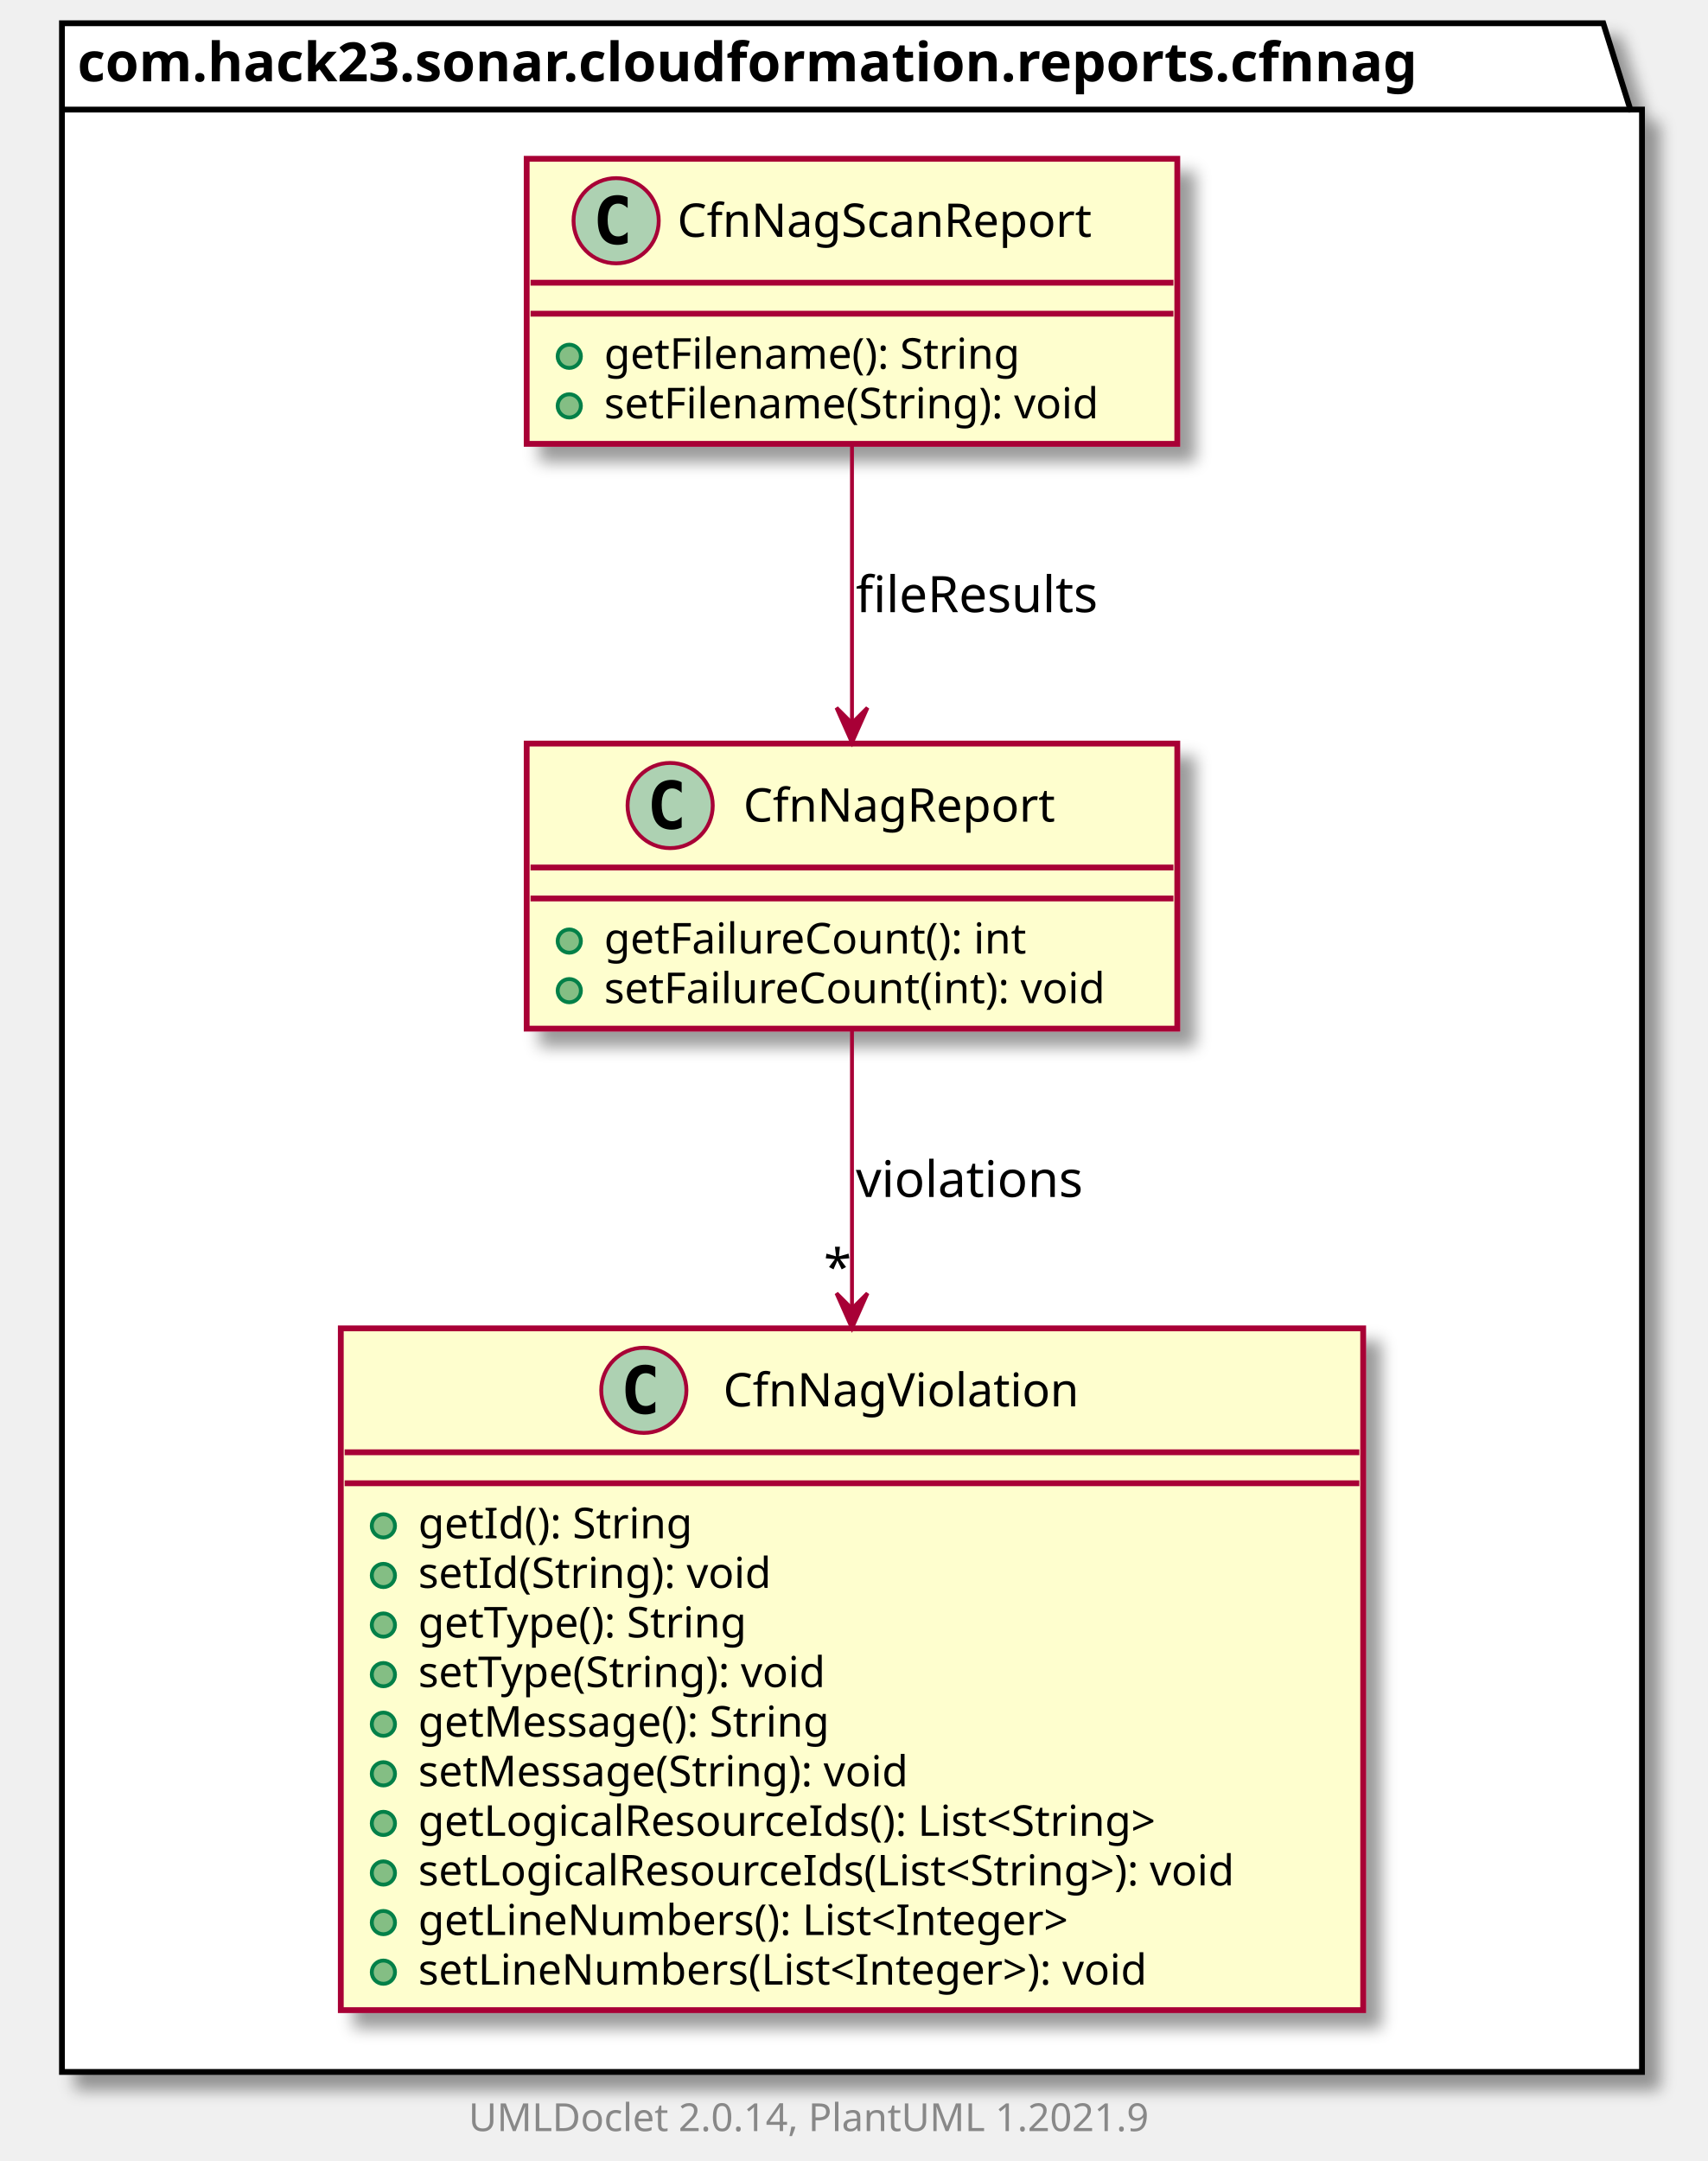
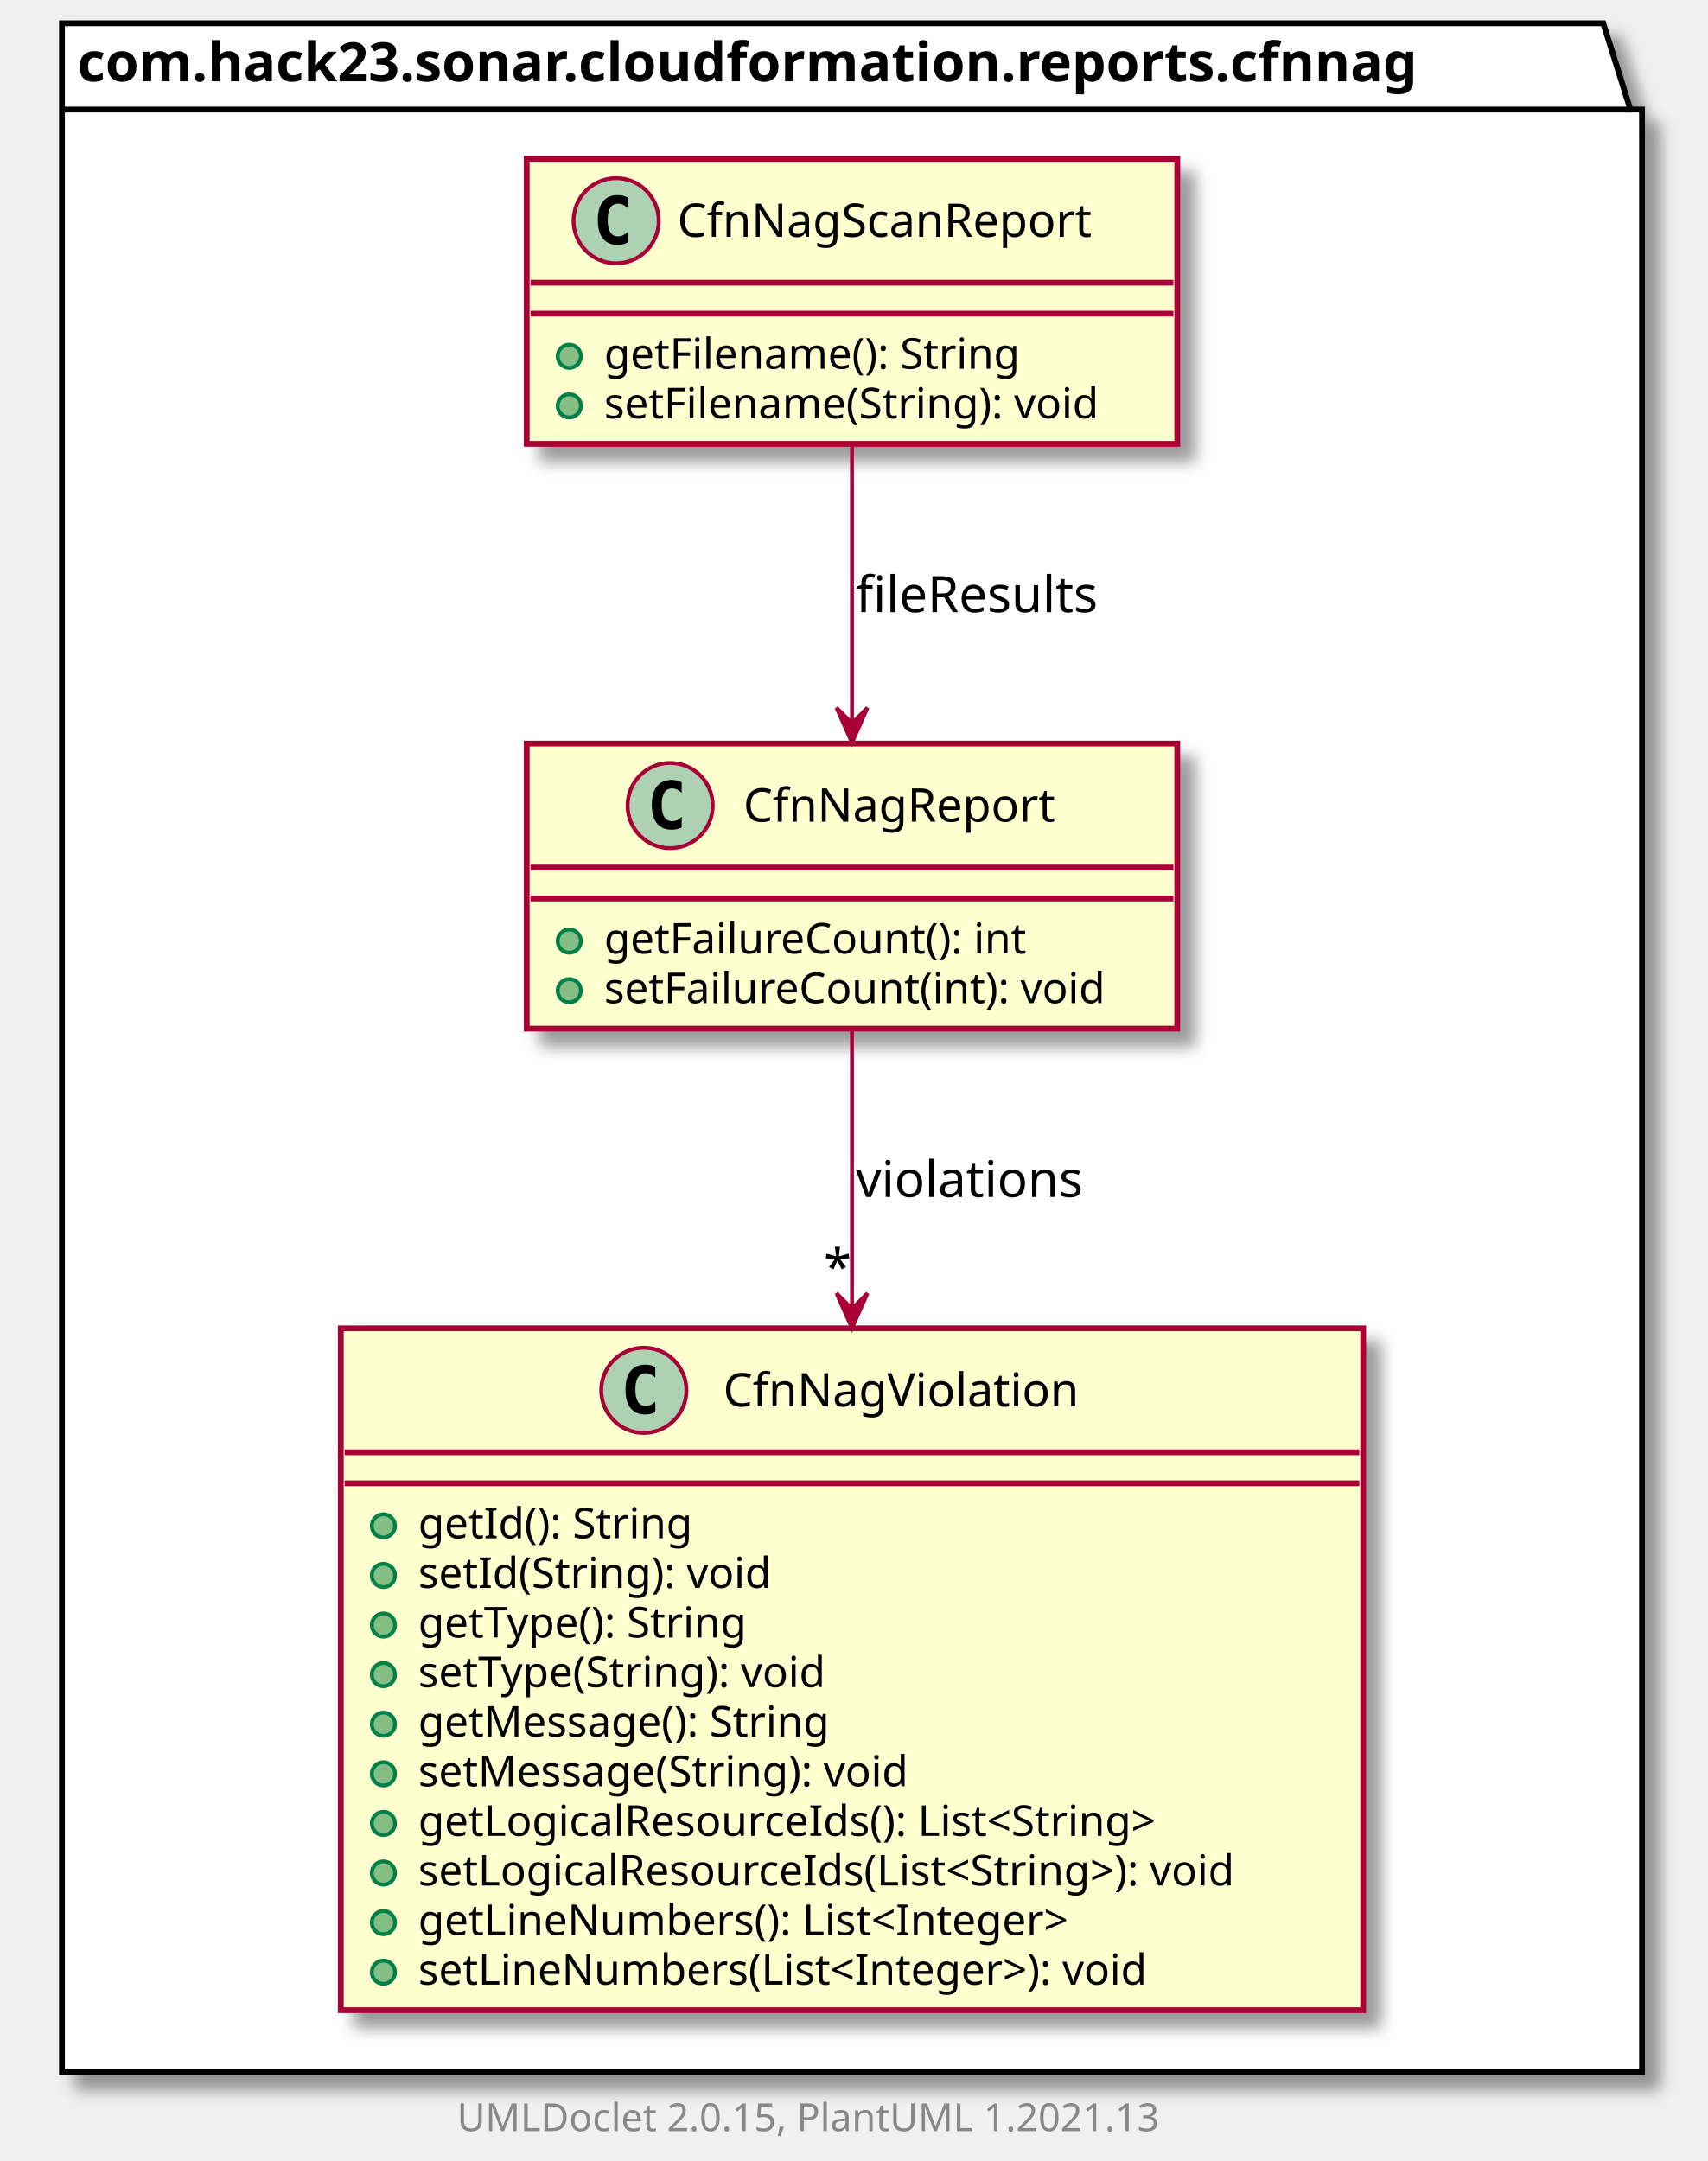
<svg xmlns="http://www.w3.org/2000/svg" xmlns:xlink="http://www.w3.org/1999/xlink" contentScriptType="application/ecmascript" contentStyleType="text/css" height="558px" preserveAspectRatio="none" style="width:441px;height:558px;background:#FFFFFF;" version="1.1" viewBox="0 0 441 558" width="441px" zoomAndPan="magnify">
  <defs>
-     <filter height="300%" id="fdd2ur3kdwqr0" width="300%" x="-1" y="-1">
+     <filter height="300%" id="f1m5ww3cr52xwq" width="300%" x="-1" y="-1">
      <feGaussianBlur result="blurOut" stdDeviation="2.0" />
      <feColorMatrix in="blurOut" result="blurOut2" type="matrix" values="0 0 0 0 0 0 0 0 0 0 0 0 0 0 0 0 0 0 .4 0" />
      <feOffset dx="4.0" dy="4.0" in="blurOut2" result="blurOut3" />
      <feBlend in="SourceGraphic" in2="blurOut3" mode="normal" />
    </filter>
  </defs>
  <g>
-     <polygon fill="#FFFFFF" filter="url(#fdd2ur3kdwqr0)" points="16,6,414,6,421,28.297,424,28.297,424,535,16,535,16,6" style="stroke:#000000;stroke-width:1.5;" />
+     <polygon fill="#FFFFFF" filter="url(#f1m5ww3cr52xwq)" points="16,6,414,6,421,28.297,424,28.297,424,535,16,535,16,6" style="stroke:#000000;stroke-width:1.5;" />
    <line style="stroke:#000000;stroke-width:1.5;" x1="16" x2="421" y1="28.297" y2="28.297" />
    <text fill="#000000" font-family="sans-serif" font-size="14" font-weight="bold" lengthAdjust="spacing" textLength="392" x="20" y="20.995">com.hack23.sonar.cloudformation.reports.cfnnag</text>
    <a href="CfnNagReport.html" target="_top" title="CfnNagReport.html" xlink:actuate="onRequest" xlink:href="CfnNagReport.html" xlink:show="new" xlink:title="CfnNagReport.html" xlink:type="simple">
-       <rect codeLine="3" fill="#FEFECE" filter="url(#fdd2ur3kdwqr0)" height="73.609" id="com.hack23.sonar.cloudformation.reports.cfnnag.CfnNagReport" style="stroke:#A80036;stroke-width:1.5;" width="168" x="136" y="192" />
+       <rect codeLine="3" fill="#FEFECE" filter="url(#f1m5ww3cr52xwq)" height="73.609" id="com.hack23.sonar.cloudformation.reports.cfnnag.CfnNagReport" style="stroke:#A80036;stroke-width:1.5;" width="168" x="136" y="192" />
      <ellipse cx="173.05" cy="208" fill="#ADD1B2" rx="11" ry="11" style="stroke:#A80036;stroke-width:1.0;" />
      <path d="M176.019,213.641 Q175.441,213.938 174.8,214.078 Q174.159,214.234 173.456,214.234 Q170.956,214.234 169.628,212.594 Q168.316,210.938 168.316,207.812 Q168.316,204.688 169.628,203.031 Q170.956,201.375 173.456,201.375 Q174.159,201.375 174.8,201.531 Q175.456,201.688 176.019,201.984 L176.019,204.703 Q175.394,204.125 174.8,203.859 Q174.206,203.578 173.581,203.578 Q172.238,203.578 171.55,204.656 Q170.863,205.719 170.863,207.812 Q170.863,209.906 171.55,210.984 Q172.238,212.047 173.581,212.047 Q174.206,212.047 174.8,211.781 Q175.394,211.5 176.019,210.922 L176.019,213.641 Z " fill="#000000" />
      <text fill="#000000" font-family="sans-serif" font-size="12" lengthAdjust="spacing" textLength="87" x="191.95" y="212.154">CfnNagReport</text>
      <line style="stroke:#A80036;stroke-width:1.5;" x1="137" x2="303" y1="224" y2="224" />
      <line style="stroke:#A80036;stroke-width:1.5;" x1="137" x2="303" y1="232" y2="232" />
      <ellipse cx="147" cy="243" fill="#84BE84" rx="3" ry="3" style="stroke:#038048;stroke-width:1.0;" />
      <text fill="#000000" font-family="sans-serif" font-size="11" lengthAdjust="spacing" textLength="119" x="156" y="246.21">getFailureCount(): int</text>
      <ellipse cx="147" cy="255.805" fill="#84BE84" rx="3" ry="3" style="stroke:#038048;stroke-width:1.0;" />
      <text fill="#000000" font-family="sans-serif" font-size="11" lengthAdjust="spacing" textLength="142" x="156" y="259.015">setFailureCount(int): void</text>
    </a>
    <a href="CfnNagViolation.html" target="_top" title="CfnNagViolation.html" xlink:actuate="onRequest" xlink:href="CfnNagViolation.html" xlink:show="new" xlink:title="CfnNagViolation.html" xlink:type="simple">
-       <rect codeLine="8" fill="#FEFECE" filter="url(#fdd2ur3kdwqr0)" height="176.047" id="com.hack23.sonar.cloudformation.reports.cfnnag.CfnNagViolation" style="stroke:#A80036;stroke-width:1.5;" width="264" x="88" y="343" />
+       <rect codeLine="8" fill="#FEFECE" filter="url(#f1m5ww3cr52xwq)" height="176.047" id="com.hack23.sonar.cloudformation.reports.cfnnag.CfnNagViolation" style="stroke:#A80036;stroke-width:1.5;" width="264" x="88" y="343" />
      <ellipse cx="166.25" cy="359" fill="#ADD1B2" rx="11" ry="11" style="stroke:#A80036;stroke-width:1.0;" />
      <path d="M169.219,364.641 Q168.641,364.938 168,365.078 Q167.359,365.234 166.656,365.234 Q164.156,365.234 162.828,363.594 Q161.516,361.938 161.516,358.812 Q161.516,355.688 162.828,354.031 Q164.156,352.375 166.656,352.375 Q167.359,352.375 168,352.531 Q168.656,352.688 169.219,352.984 L169.219,355.703 Q168.594,355.125 168,354.859 Q167.406,354.578 166.781,354.578 Q165.438,354.578 164.75,355.656 Q164.062,356.719 164.062,358.812 Q164.062,360.906 164.75,361.984 Q165.438,363.047 166.781,363.047 Q167.406,363.047 168,362.781 Q168.594,362.5 169.219,361.922 L169.219,364.641 Z " fill="#000000" />
      <text fill="#000000" font-family="sans-serif" font-size="12" lengthAdjust="spacing" textLength="99" x="186.75" y="363.154">CfnNagViolation</text>
      <line style="stroke:#A80036;stroke-width:1.5;" x1="89" x2="351" y1="375" y2="375" />
      <line style="stroke:#A80036;stroke-width:1.5;" x1="89" x2="351" y1="383" y2="383" />
      <ellipse cx="99" cy="394" fill="#84BE84" rx="3" ry="3" style="stroke:#038048;stroke-width:1.0;" />
      <text fill="#000000" font-family="sans-serif" font-size="11" lengthAdjust="spacing" textLength="78" x="108" y="397.21">getId(): String</text>
      <ellipse cx="99" cy="406.805" fill="#84BE84" rx="3" ry="3" style="stroke:#038048;stroke-width:1.0;" />
      <text fill="#000000" font-family="sans-serif" font-size="11" lengthAdjust="spacing" textLength="101" x="108" y="410.015">setId(String): void</text>
      <ellipse cx="99" cy="419.609" fill="#84BE84" rx="3" ry="3" style="stroke:#038048;stroke-width:1.0;" />
      <text fill="#000000" font-family="sans-serif" font-size="11" lengthAdjust="spacing" textLength="95" x="108" y="422.82">getType(): String</text>
      <ellipse cx="99" cy="432.414" fill="#84BE84" rx="3" ry="3" style="stroke:#038048;stroke-width:1.0;" />
      <text fill="#000000" font-family="sans-serif" font-size="11" lengthAdjust="spacing" textLength="118" x="108" y="435.625">setType(String): void</text>
      <ellipse cx="99" cy="445.219" fill="#84BE84" rx="3" ry="3" style="stroke:#038048;stroke-width:1.0;" />
      <text fill="#000000" font-family="sans-serif" font-size="11" lengthAdjust="spacing" textLength="119" x="108" y="448.429">getMessage(): String</text>
      <ellipse cx="99" cy="458.023" fill="#84BE84" rx="3" ry="3" style="stroke:#038048;stroke-width:1.0;" />
      <text fill="#000000" font-family="sans-serif" font-size="11" lengthAdjust="spacing" textLength="142" x="108" y="461.234">setMessage(String): void</text>
      <ellipse cx="99" cy="470.828" fill="#84BE84" rx="3" ry="3" style="stroke:#038048;stroke-width:1.0;" />
      <text fill="#000000" font-family="sans-serif" font-size="11" lengthAdjust="spacing" textLength="215" x="108" y="474.039">getLogicalResourceIds(): List&lt;String&gt;</text>
      <ellipse cx="99" cy="483.633" fill="#84BE84" rx="3" ry="3" style="stroke:#038048;stroke-width:1.0;" />
      <text fill="#000000" font-family="sans-serif" font-size="11" lengthAdjust="spacing" textLength="238" x="108" y="486.843">setLogicalResourceIds(List&lt;String&gt;): void</text>
      <ellipse cx="99" cy="496.438" fill="#84BE84" rx="3" ry="3" style="stroke:#038048;stroke-width:1.0;" />
      <text fill="#000000" font-family="sans-serif" font-size="11" lengthAdjust="spacing" textLength="187" x="108" y="499.648">getLineNumbers(): List&lt;Integer&gt;</text>
      <ellipse cx="99" cy="509.242" fill="#84BE84" rx="3" ry="3" style="stroke:#038048;stroke-width:1.0;" />
      <text fill="#000000" font-family="sans-serif" font-size="11" lengthAdjust="spacing" textLength="210" x="108" y="512.453">setLineNumbers(List&lt;Integer&gt;): void</text>
    </a>
    <a href="CfnNagScanReport.html" target="_top" title="CfnNagScanReport.html" xlink:actuate="onRequest" xlink:href="CfnNagScanReport.html" xlink:show="new" xlink:title="CfnNagScanReport.html" xlink:type="simple">
-       <rect codeLine="21" fill="#FEFECE" filter="url(#fdd2ur3kdwqr0)" height="73.609" id="com.hack23.sonar.cloudformation.reports.cfnnag.CfnNagScanReport" style="stroke:#A80036;stroke-width:1.5;" width="168" x="136" y="41" />
+       <rect codeLine="21" fill="#FEFECE" filter="url(#f1m5ww3cr52xwq)" height="73.609" id="com.hack23.sonar.cloudformation.reports.cfnnag.CfnNagScanReport" style="stroke:#A80036;stroke-width:1.5;" width="168" x="136" y="41" />
      <ellipse cx="159.1" cy="57" fill="#ADD1B2" rx="11" ry="11" style="stroke:#A80036;stroke-width:1.0;" />
      <path d="M162.069,62.641 Q161.491,62.938 160.85,63.078 Q160.209,63.234 159.506,63.234 Q157.006,63.234 155.678,61.594 Q154.366,59.938 154.366,56.812 Q154.366,53.688 155.678,52.031 Q157.006,50.375 159.506,50.375 Q160.209,50.375 160.85,50.531 Q161.506,50.688 162.069,50.984 L162.069,53.703 Q161.444,53.125 160.85,52.859 Q160.256,52.578 159.631,52.578 Q158.287,52.578 157.6,53.656 Q156.912,54.719 156.912,56.812 Q156.912,58.906 157.6,59.984 Q158.287,61.047 159.631,61.047 Q160.256,61.047 160.85,60.781 Q161.444,60.5 162.069,59.922 L162.069,62.641 Z " fill="#000000" />
      <text fill="#000000" font-family="sans-serif" font-size="12" lengthAdjust="spacing" textLength="118" x="174.9" y="61.154">CfnNagScanReport</text>
      <line style="stroke:#A80036;stroke-width:1.5;" x1="137" x2="303" y1="73" y2="73" />
      <line style="stroke:#A80036;stroke-width:1.5;" x1="137" x2="303" y1="81" y2="81" />
      <ellipse cx="147" cy="92" fill="#84BE84" rx="3" ry="3" style="stroke:#038048;stroke-width:1.0;" />
      <text fill="#000000" font-family="sans-serif" font-size="11" lengthAdjust="spacing" textLength="119" x="156" y="95.21">getFilename(): String</text>
      <ellipse cx="147" cy="104.805" fill="#84BE84" rx="3" ry="3" style="stroke:#038048;stroke-width:1.0;" />
      <text fill="#000000" font-family="sans-serif" font-size="11" lengthAdjust="spacing" textLength="142" x="156" y="108.015">setFilename(String): void</text>
    </a>
    <path codeLine="26" d="M220,266.22 C220,286.38 220,312.47 220,337.87 " fill="none" id="com.hack23.sonar.cloudformation.reports.cfnnag.CfnNagReport-to-com.hack23.sonar.cloudformation.reports.cfnnag.CfnNagViolation" style="stroke:#A80036;stroke-width:1.0;" />
    <polygon fill="#A80036" points="220,342.94,224,333.94,220,337.94,216,333.94,220,342.94" style="stroke:#A80036;stroke-width:1.0;" />
    <text fill="#000000" font-family="sans-serif" font-size="13" lengthAdjust="spacing" textLength="60" x="221" y="309.067">violations</text>
    <text fill="#000000" font-family="sans-serif" font-size="13" lengthAdjust="spacing" textLength="7" x="212.699" y="331.798">*</text>
    <path codeLine="27" d="M220,115.07 C220,136.69 220,164.25 220,186.74 " fill="none" id="com.hack23.sonar.cloudformation.reports.cfnnag.CfnNagScanReport-to-com.hack23.sonar.cloudformation.reports.cfnnag.CfnNagReport" style="stroke:#A80036;stroke-width:1.0;" />
    <polygon fill="#A80036" points="220,191.75,224,182.75,220,186.75,216,182.75,220,191.75" style="stroke:#A80036;stroke-width:1.0;" />
    <text fill="#000000" font-family="sans-serif" font-size="13" lengthAdjust="spacing" textLength="64" x="221" y="158.067">fileResults</text>
-     <text fill="#888888" font-family="sans-serif" font-size="10" lengthAdjust="spacing" textLength="186" x="121" y="550.282">UMLDoclet 2.0.14, PlantUML 1.2021.9</text>
+     <text fill="#888888" font-family="sans-serif" font-size="10" lengthAdjust="spacing" textLength="192" x="118" y="550.282">UMLDoclet 2.0.15, PlantUML 1.2021.13</text>
  </g>
</svg>
